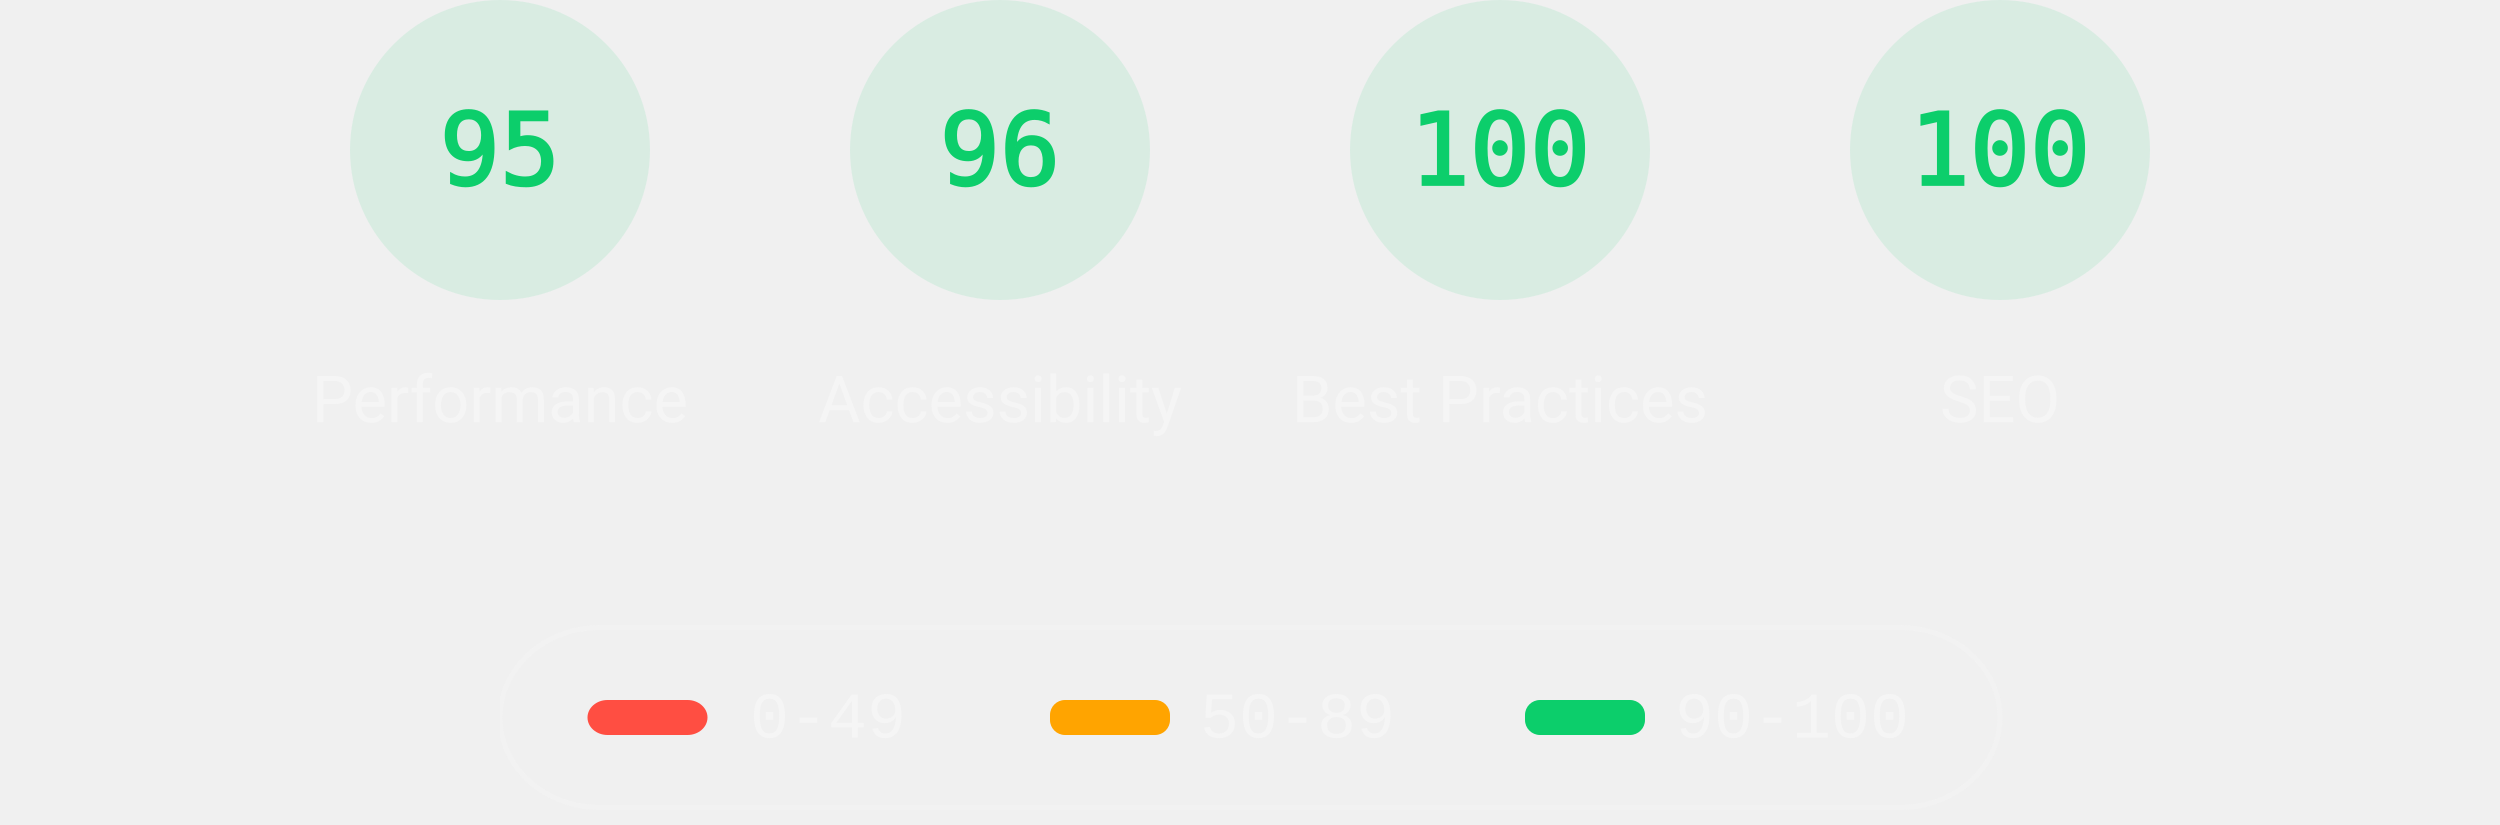
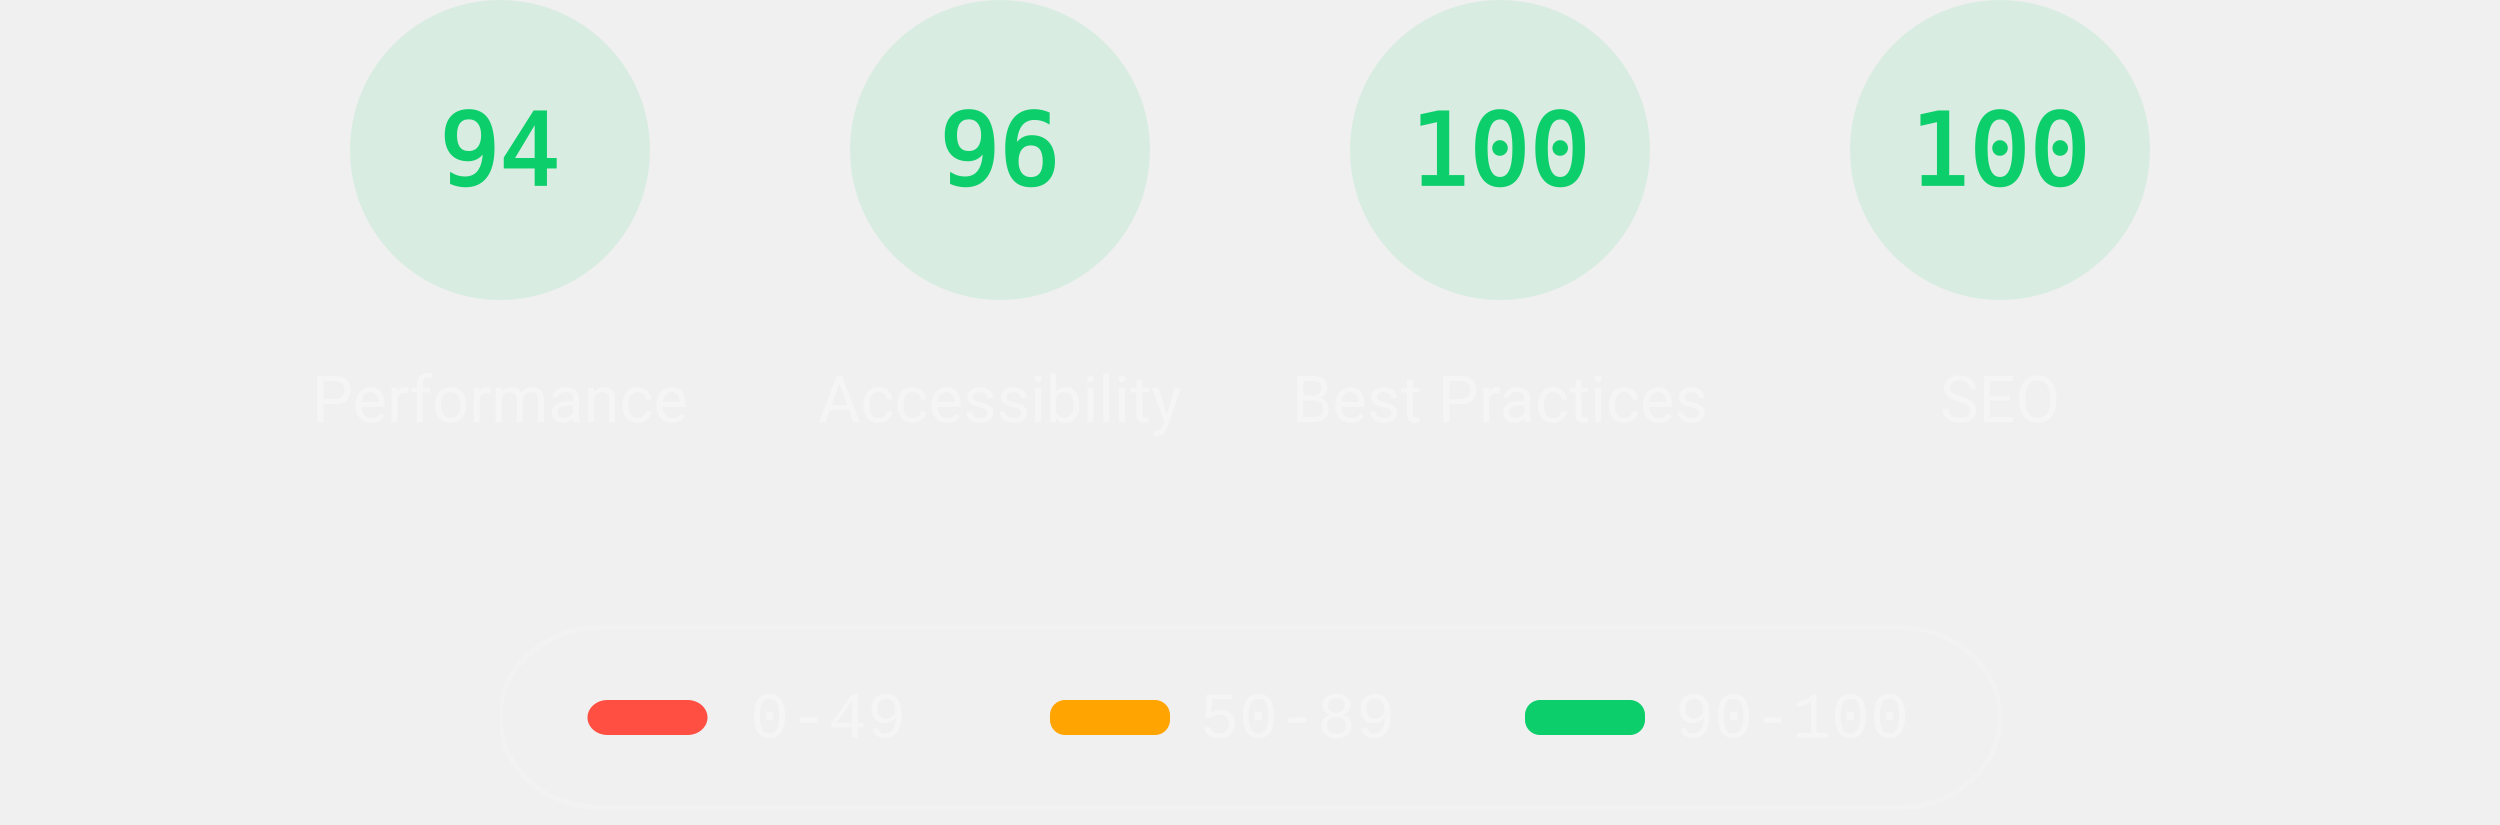
<svg xmlns="http://www.w3.org/2000/svg" class="theme--dark" fill="none" width="1000" height="330">
  <style>
			.gauge-base {
				opacity: 0.1
			}

			.gauge-arc {
				fill: none;
				animation-delay: 250ms;
				stroke-linecap: round;
				transform: rotate(-90deg);
				transform-origin: 100px 60px;
				animation: load-gauge 1s ease forwards
			}

			.guage-text {
				font-size: 40px;
				font-family: monospace;
				text-align: center
			}

			.guage-red {
				color: #ff4e42;
				fill: #ff4e42;
				stroke: #ff4e42
			}
			.guage-orange {
				color: #ffa400;
				fill: #ffa400;
				stroke: #ffa400
			}
			.guage-green {
				color: #0cce6b;
				fill: #0cce6b;
				stroke: #0cce6b
			}
			.theme--agnostic .guage-undefined {
				color: #5c5c5c;
				fill: #5c5c5c;
				stroke: #5c5c5c
			}
			.theme--light .guage-undefined {
				color: #1e1e1e;
				fill: #1e1e1e;
				stroke: #1e1e1e
			}
			.theme--dark .guage-undefined {
				color: #f5f5f5;
				fill: #f5f5f5;
				stroke: #f5f5f5
			}

			.guage-title {
				stroke: none;
				font-size: 26px;
				line-height: 26px;
				font-family: Roboto, Halvetica, Arial, sans-serif
			}
			.metric.guage-title {
				font-family: 'Courier New', Courier, monospace
			}
			.theme--agnostic .guage-title {
				color: #737373;
				fill: #737373
			}
			.theme--light .guage-title {
				color: #212121;
				fill: #212121
			}
			.theme--dark .guage-title {
				color: #f5f5f5;
				fill: #f5f5f5
			}

			@keyframes load-gauge {
				from {
					stroke-dasharray: 0 352.858
				}
			}
			.lh-gauge--pwa__disc {
				fill: #e0e0e0
			}
			.lh-gauge--pwa__logo {
				position: relative;
				fill: #b0b0b0
			}
			.lh-gauge--pwa__invisible {
				display: none
			}
			.lh-gauge--pwa__visible {
				display: inline
			}
			.guage-invisible {
				display: none
			}
			.lh-gauge--pwa__logo--primary-color {
				fill: #304ffe
			}
			.theme--agnostic .lh-gauge--pwa__logo--secondary-color {
				fill: #787878
			}
			.theme--light .lh-gauge--pwa__logo--secondary-color {
				fill: #3d3d3d
			}
			.theme--dark .lh-gauge--pwa__logo--secondary-color {
				fill: #d8b6b6
			}
			.theme--light #svg_2 {
				stroke: #00000022
			}
			.theme--agnostic #svg_2 {
				stroke: #616161
			}
			.theme--light #svg_2 {
				stroke: #00000022
			}
			.theme--dark #svg_2 {
				stroke: #f5f5f566
			}
		</style>
  <svg class="guage-div guage-perf guage-green" viewBox="0 0 200 200" width="200" height="200" x="100" y="0">
    <circle class="gauge-base" r="56" cx="100" cy="60" stroke-width="8" />
-     <circle class="gauge-arc guage-arc-1" r="56" cx="100" cy="60" stroke-width="8" style="stroke-dasharray: 334.265, 351.858;" />
-     <text class="guage-text" x="100px" y="60px" alignment-baseline="central" dominant-baseline="central" text-anchor="middle">95</text>
+     <circle class="gauge-arc guage-arc-1" r="56" cx="100" cy="60" stroke-width="8" style="stroke-dasharray: 330.747, 351.858;" />
+     <text class="guage-text" x="100px" y="60px" alignment-baseline="central" dominant-baseline="central" text-anchor="middle">94</text>
    <text class="guage-title" x="100px" y="160px" alignment-baseline="central" dominant-baseline="central" text-anchor="middle">Performance</text>
  </svg>
  <svg class="guage-div guage-acc guage-green" viewBox="0 0 200 200" width="200" height="200" x="300" y="0">
    <circle class="gauge-base" r="56" cx="100" cy="60" stroke-width="8" />
    <circle class="gauge-arc guage-arc-2" r="56" cx="100" cy="60" stroke-width="8" style="stroke-dasharray: 337.784, 351.858;" />
    <text class="guage-text" x="100px" y="60px" alignment-baseline="central" dominant-baseline="central" text-anchor="middle">96</text>
    <text class="guage-title" x="100px" y="160px" alignment-baseline="central" dominant-baseline="central" text-anchor="middle">Accessibility</text>
  </svg>
  <svg class="guage-div guage-best guage-green" viewBox="0 0 200 200" width="200" height="200" x="500" y="0">
    <circle class="gauge-base" r="56" cx="100" cy="60" stroke-width="8" />
    <circle class="gauge-arc guage-arc-3" r="56" cx="100" cy="60" stroke-width="8" style="stroke-dasharray: 351.858, 351.858;" />
    <text class="guage-text" x="100px" y="60px" alignment-baseline="central" dominant-baseline="central" text-anchor="middle">100</text>
    <text class="guage-title" x="100px" y="160px" alignment-baseline="central" dominant-baseline="central" text-anchor="middle">Best Practices</text>
  </svg>
  <svg class="guage-div guage-seo guage-green" viewBox="0 0 200 200" width="200" height="200" x="700" y="0">
    <circle class="gauge-base" r="56" cx="100" cy="60" stroke-width="8" />
    <circle class="gauge-arc guage-arc-4" r="56" cx="100" cy="60" stroke-width="8" style="stroke-dasharray: 351.858, 351.858;" />
    <text class="guage-text" x="100px" y="60px" alignment-baseline="central" dominant-baseline="central" text-anchor="middle">100</text>
    <text class="guage-title" x="100px" y="160px" alignment-baseline="central" dominant-baseline="central" text-anchor="middle">SEO</text>
  </svg>
  <svg class="guage-div guage-pwa guage-invisible" viewBox="0 0 200 200" width="200" height="200" x="900" y="0">
    <svg viewBox="0 0 60 60" width="112" height="112" x="44" y="4">
      <defs>
        <linearGradient id="lh-gauge--pwa__check-circle__gradient-0" x1="50%" y1="0%" x2="50%" y2="100%">
          <stop stop-color="#00C852" offset="0%" />
          <stop stop-color="#009688" offset="100%" />
        </linearGradient>
        <linearGradient id="lh-gauge--pwa__installable__shadow-gradient-0" x1="76.056%" x2="24.111%" y1="82.995%" y2="24.735%">
          <stop stop-color="#A5D6A7" offset="0%" />
          <stop stop-color="#80CBC4" offset="100%" />
        </linearGradient>
        <linearGradient id="lh-gauge--pwa__fast-reliable__shadow-gradient-0" x1="76.056%" y1="82.995%" x2="25.678%" y2="26.493%">
          <stop stop-color="#64B5F6" offset="0%" />
          <stop stop-color="#2979FF" offset="100%" />
        </linearGradient>
        <g id="lh-gauge--pwa__fast-reliable-badge-0">
          <circle fill="#FFFFFF" cx="10" cy="10" r="10" />
          <path fill="#304FFE" d="M10 3.58l5.25 2.34v3.5c0 3.23-2.24 6.26-5.25 7-3.01-.74-5.25-3.77-5.25-7v-3.5L10 3.58zm-.47 10.74l2.76-4.83.03-.07c.04-.08 0-.24-.22-.24h-1.64l.47-3.26h-.47l-2.7 4.77c-.02.01.05-.1-.04.05-.09.16-.1.31.18.31h1.63l-.47 3.27h.47z" />
        </g>
        <g id="lh-gauge--pwa__installable-badge-0">
          <circle fill="#FFFFFF" cx="10" cy="10" r="10" />
          <path fill="#009688" d="M10 4.167A5.835 5.835 0 0 0 4.167 10 5.835 5.835 0 0 0 10 15.833 5.835 5.835 0 0 0 15.833 10 5.835 5.835 0 0 0 10 4.167zm2.917 6.416h-2.334v2.334H9.417v-2.334H7.083V9.417h2.334V7.083h1.166v2.334h2.334v1.166z" />
        </g>
      </defs>
      <g stroke="none" fill-rule="nonzero">
        <circle class="lh-gauge--pwa__disc" cx="30" cy="30" r="30" />
        <g class="lh-gauge--pwa__logo">
          <path d="M35.66 19.39l.7-1.75h2L37.4 15 38.6 12l3.4 9h-2.51l-.58-1.61z" />
          <path d="M33.52 21l3.65-9h-2.42l-2.5 5.82L30.5 12h-1.86l-1.9 5.82-1.35-2.65-1.21 3.72L25.4 21h2.38l1.72-5.2 1.64 5.2z" />
          <path fill-rule="nonzero" d="M20.3 17.91h1.48c.45 0 .85-.05 1.2-.15l.39-1.18 1.07-3.3a2.64 2.64 0 0 0-.28-.37c-.55-.6-1.36-.91-2.42-.91H18v9h2.3V17.9zm1.96-3.84c.22.22.33.5.33.87 0 .36-.1.65-.29.87-.2.23-.59.35-1.15.35h-.86v-2.41h.87c.52 0 .89.1 1.1.32z" />
        </g>
        <rect class="lh-gauge--pwa__component lh-gauge--pwa__na-line lh-gauge--pwa__invisible" fill="#FFFFFF" x="20" y="32" width="20" height="4" rx="2" />
        <g class="lh-gauge--pwa__component lh-gauge--pwa__fast-reliable-badge lh-gauge--pwa__invisible" transform="translate(20, 29)">
          <path fill="url(#lh-gauge--pwa__fast-reliable__shadow-gradient-0)" d="M33.63 19.49A30 30 0 0 1 16.2 30.36L3 17.14 17.14 3l16.49 16.49z" />
          <use href="#lh-gauge--pwa__fast-reliable-badge-0" />
        </g>
        <g class="lh-gauge--pwa__component lh-gauge--pwa__installable-badge lh-gauge--pwa__invisible" transform="translate(20, 29)">
          <path fill="url(#lh-gauge--pwa__installable__shadow-gradient-0)" d="M33.629 19.487c-4.272 5.453-10.391 9.39-17.415 10.869L3 17.142 17.142 3 33.63 19.487z" />
          <use href="#lh-gauge--pwa__installable-badge-0" />
        </g>
        <g class="lh-gauge--pwa__component lh-gauge--pwa__fast-reliable-installable-badges lh-gauge--pwa__invisible">
          <g transform="translate(8, 29)">
            <path fill="url(#lh-gauge--pwa__fast-reliable__shadow-gradient-0)" d="M16.321 30.463L3 17.143 17.142 3l22.365 22.365A29.864 29.864 0 0 1 22 31c-1.942 0-3.84-.184-5.679-.537z" />
            <use href="#lh-gauge--pwa__fast-reliable-badge-0" />
          </g>
          <g transform="translate(32, 29)">
            <path fill="url(#lh-gauge--pwa__installable__shadow-gradient-0)" d="M25.982 11.84a30.107 30.107 0 0 1-13.08 15.203L3 17.143 17.142 3l8.84 8.84z" />
            <use href="#lh-gauge--pwa__installable-badge-0" />
          </g>
        </g>
        <g class="lh-gauge--pwa__component lh-gauge--pwa__check-circle lh-gauge--pwa__invisible" transform="translate(18, 28)">
          <circle fill="#FFFFFF" cx="12" cy="12" r="12" />
          <path fill="url(#lh-gauge--pwa__check-circle__gradient-0)" d="M12 2a10 10 0 1 0 0 20 10 10 0 0 0 0-20zm-2 15l-5-5 1.41-1.41L10 14.17l7.59-7.59L19 8l-9 9z" />
        </g>
      </g>
    </svg>
    <text class="guage-title" y="160px" alignment-baseline="central" dominant-baseline="central" text-anchor="middle">
      <tspan x="100px" dy="-6px">Progressive</tspan>
      <tspan x="100px" dy="30px">Web App</tspan>
    </text>
  </svg>
  <svg width="604" height="76" x="200" y="250">
    <g>
      <rect fill="none" id="canvas_background" height="80" width="604" y="-1" x="-1" />
      <g display="none" overflow="visible" y="0" x="0" height="100%" width="100%" id="canvasGrid">
        <rect fill="url(#gridpattern)" stroke-width="0" y="0" x="0" height="100%" width="100%" />
      </g>
    </g>
    <g>
      <rect fill-opacity="0" stroke-width="2" rx="40" id="svg_2" height="72" width="600" y="1" x="0" fill="#000000" />
      <rect stroke="#000" rx="8" id="svg_3" height="14" width="48" y="30" x="35" stroke-opacity="null" stroke-width="0" fill="#ff4e42" />
      <rect stroke="#000" rx="6" id="svg_4" height="14" width="48" y="30" x="220" stroke-opacity="null" stroke-width="0" fill="#ffa400" />
      <rect stroke="#000" rx="6" id="svg_5" height="14" width="48" y="30" x="410" stroke-opacity="null" stroke-width="0" fill="#0cce6b" />
      <text class="metric guage-title" xml:space="preserve" text-anchor="start" font-size="26" id="svg_6" y="45" x="100" stroke-opacity="null" stroke-width="0" stroke="#000">0-49</text>
      <text class="metric guage-title" xml:space="preserve" text-anchor="start" font-size="26" id="svg_7" y="45" x="280" stroke-opacity="null" stroke-width="0" stroke="#000">50-89</text>
      <text class="metric guage-title" xml:space="preserve" text-anchor="start" font-size="26" id="svg_8" y="45" x="470" stroke-opacity="null" stroke-width="0" stroke="#000">90-100</text>
    </g>
  </svg>
</svg>
